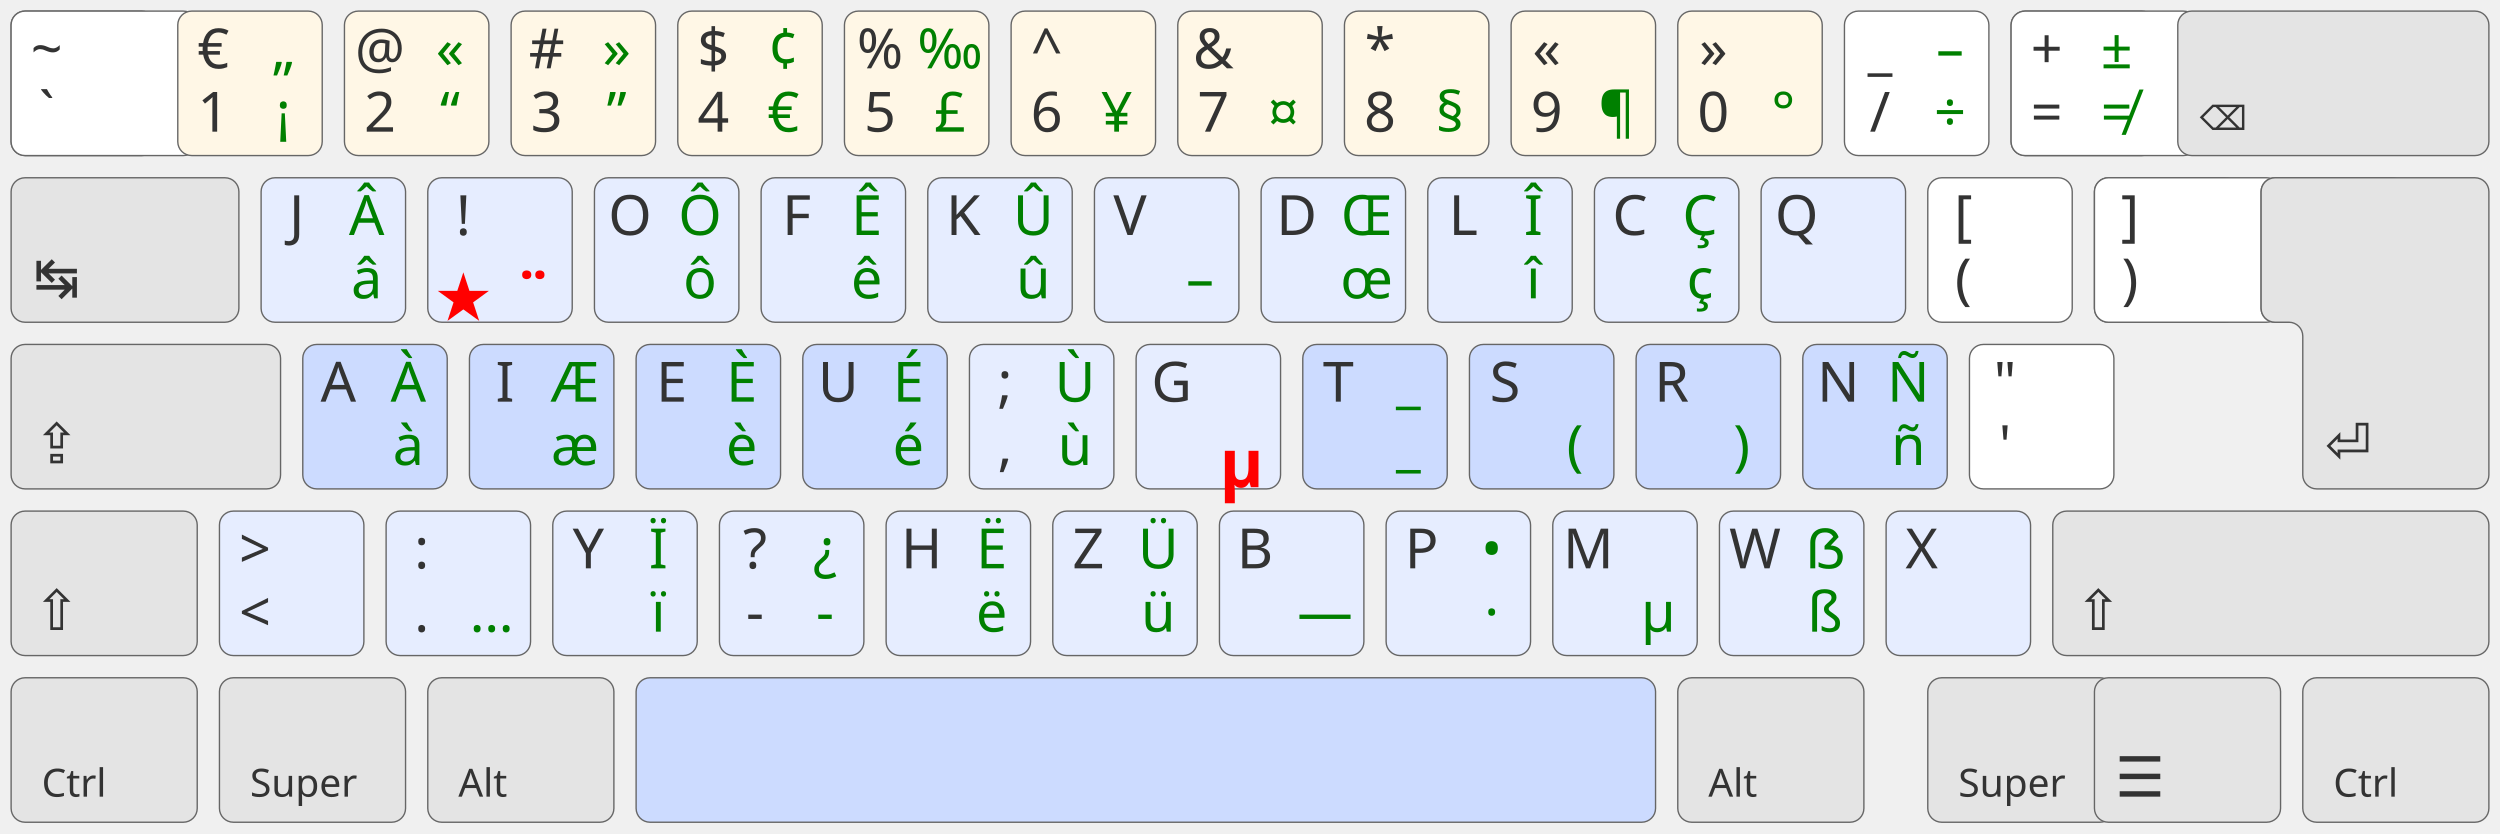
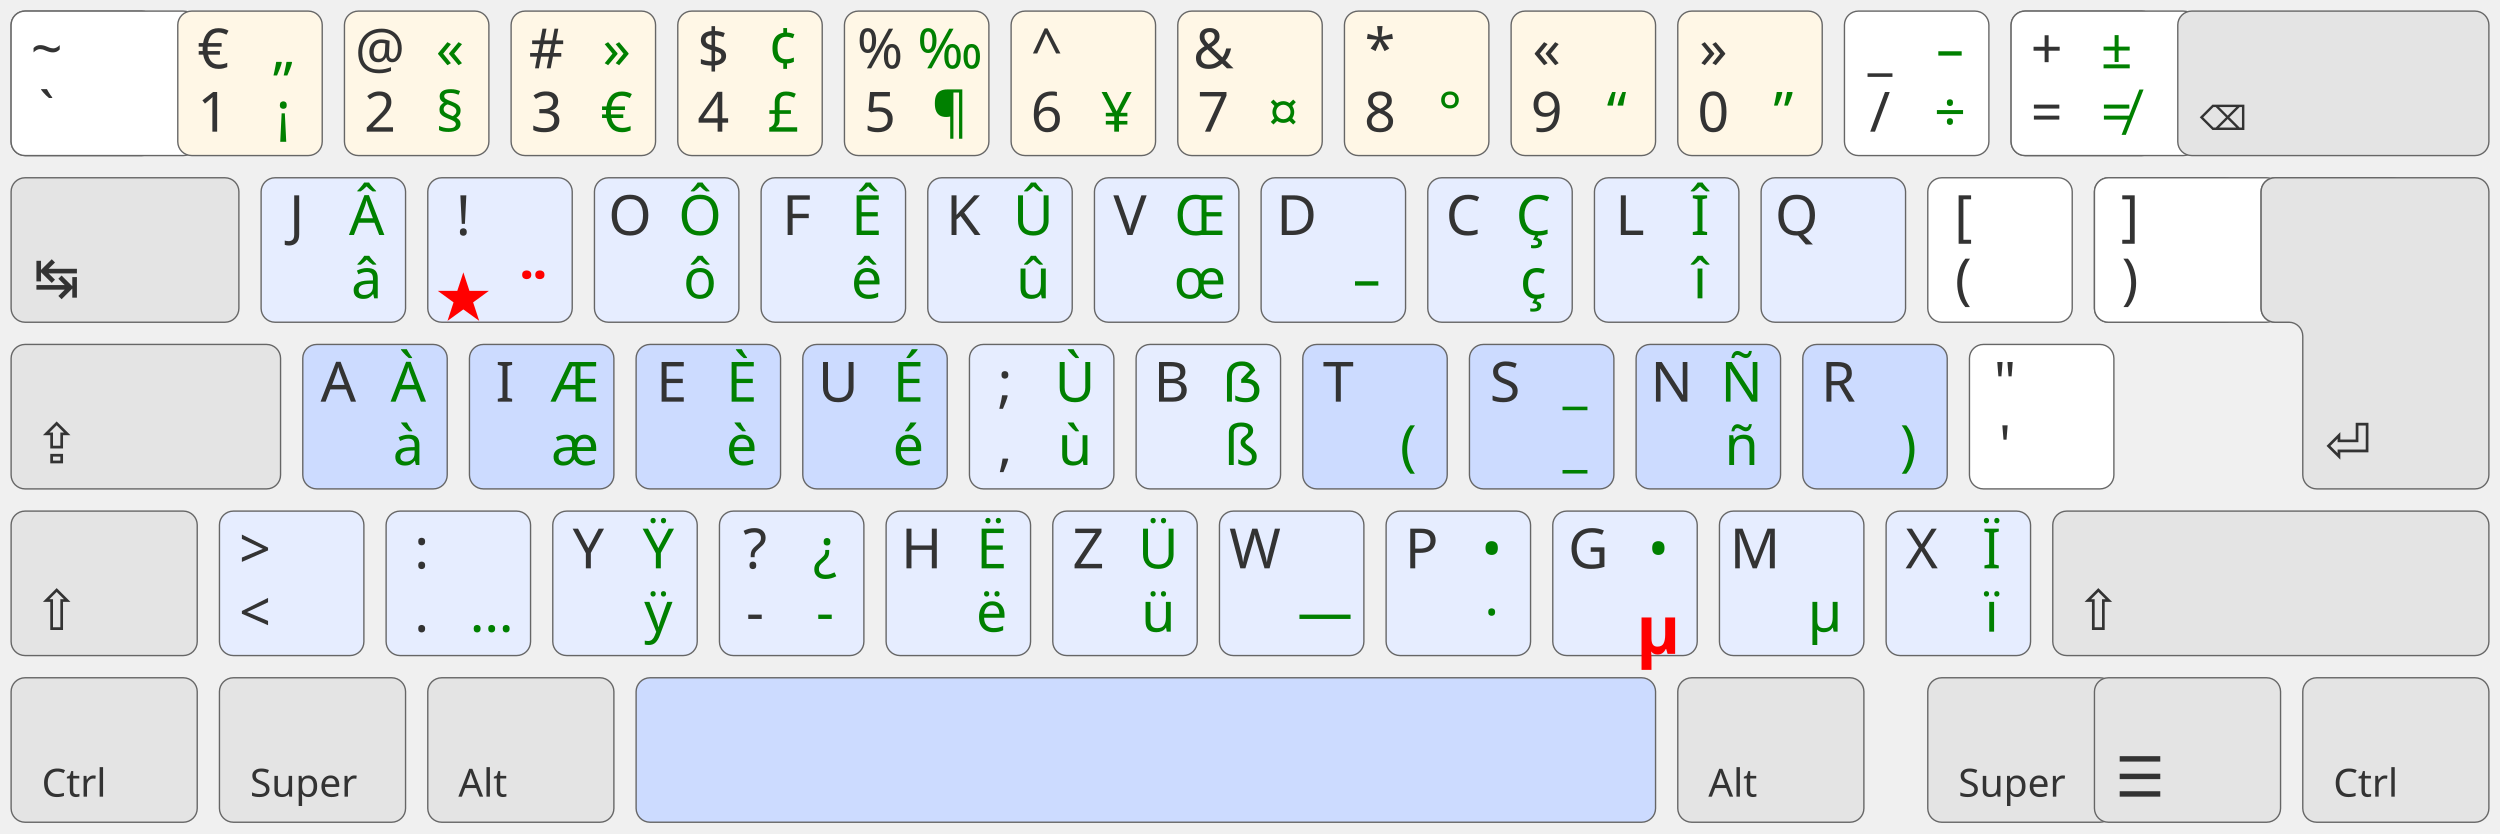
<svg xmlns="http://www.w3.org/2000/svg" class="iso intlBackslash dk" platform="gnu" theme="reach" viewBox="0 0 900 300">
  <style>
    rect, path {
      stroke: #666;
      stroke-width: .5px;
      fill: #fff;
    }
    .specialKey,
    .specialKey rect,
    .specialKey path {
      fill: #e4e4e4;
    }
    text {
      fill: #333;
      font: normal 20px sans-serif;
      text-align: center;
    }
    #Backspace text {
      font-size: 12px;
    }

    #Escape { display: none; }

    #row_AE { transform: translate(4px, 4px); }
    #row_AD { transform: translate(4px, 64px); }
    #row_AC { transform: translate(4px, 124px); }
    #row_AB { transform: translate(4px, 184px); }
    #row_AA { transform: translate(4px, 244px); }

    /* Backslash + Enter */
    #Enter path.alt,
    #Enter     .iso,
    #Backslash .iso,
    .alt #Enter rect.ansi,
    .iso #Enter rect.ansi,
    .iso #Enter text.ansi,
    .alt #Backslash .ansi,
    .iso #Backslash .ansi { display: none; }
    #Enter text.ansi,
    .alt #Enter     .alt,
    .iso #Enter     .iso,
    .iso #Backslash .iso { display: block; }
    .iso #Backslash,
    .alt #Backslash { transform: translate(765px, 60px); }

    /* Backspace + IntlYen */
    #IntlYen, #Backspace .alt,
    .intlYen  #Backspace .ansi { display: none; }
    .intlYen  #Backspace .alt,
    .intlYen  #IntlYen { display: block; }

    /* ShiftLeft + IntlBackslash */
    #IntlBackslash, #ShiftLeft .iso,
    .intlBackslash  #ShiftLeft .ansi { display: none; }
    .intlBackslash  #ShiftLeft .iso,
    .intlBackslash  #IntlBackslash { display: block; }

    /* ShiftRight + IntlRo */
    #IntlRo, #ShiftRight .abnt,
    .intlRo  #ShiftRight .ansi { display: none; }
    .intlRo  #ShiftRight .abnt,
    .intlRo  #IntlRo { display: block; }

    .specialKey .ergo,
    .specialKey .ol60,
    .specialKey .ol50,
    .specialKey .ol40,
    #Space      .ol60,
    #Space      .ol50,
    #Space      .ol40,
    .ergo #CapsLock,
    .ergo #Space      rect,
    .ergo #Backslash  rect,
    .ergo .specialKey rect,
    .ergo .specialKey text { display: none; }
    .ol50 #Escape,
    .ol40 #Escape,
    .ol60 #Space      .ol60,
    .ol50 #Space      .ol50,
    .ol40 #Space      .ol40,
    .ol60 #Backslash  .ol60,
    .ol60 .specialKey .ol60,
    .ol50 .specialKey .ol50,
    .ol40 .specialKey .ol40,
    .ergo .specialKey .ergo { display: block; }

    .ol50 .pinkyKey, .ol50 #ContextMenu,
    .ol40 .pinkyKey, .ol40 #ContextMenu,
    .ol40 #row_AE .numberKey { display: none; }

    .ergo #row_AE       { transform: translate(94px, 4px); }
    .ergo #row_AD       { transform: translate(64px, 64px); }
    .ergo #row_AC       { transform: translate(49px, 124px); }
    .ergo #row_AB       { transform: translate(19px, 184px); }

    .ergo #Tab          { transform: translate(30px, 0px); }
    .ergo #ShiftLeft    { transform: translate(75px, 0px); }
    .ergo #ControlLeft  { transform: translate(90px, 0px); }
    .ergo #MetaLeft     { transform: translate(150px, 0px); }
    .ergo #AltLeft      { transform: translate(240px, 0px); }
    .ergo #Space        { transform: translate(330px, 0px); }
    .ergo #AltRight     { transform: translate(540px, 0px); }
    .ergo #MetaRight    { transform: translate(630px, 0px); }
    .ergo #ControlRight { transform: translate(750px, 0px); }

    .ol60 .left         { transform: translate(-60px, 0px); }
    .ol60 #ControlRight { transform: translate(810px, 0px); }
    .ol60 #ShiftRight   { transform: translate(795px, 0px); }
    .ol60 #ContextMenu  { transform: translate(750px, 0px); }
    .ol60 #Backslash    { transform: translate(690px, 120px); }
    .ol60 #Backspace    { transform: translate(300px, 60px); }
    .ol60 #Enter        { transform: translate(345px, 60px); }

    .ol50 #Backspace    { transform: translate(660px, 0px); }
    .ol50 #Enter        { transform: translate(705px, -60px); }

    .ol40 #Escape       { transform: translate(0px, 120px); }
    .ol40 #Backspace    { transform: translate(660px, 60px); }
    .ol40 #Enter        { transform: translate(705px, 0px); }

    [platform="gnu"].ergo .specialKey .win,
    [platform="gnu"].ergo .specialKey .mac,
    [platform="win"].ergo .specialKey .gnu,
    [platform="win"].ergo .specialKey .mac { display: none; }
    .ergo .specialKey .mac,
    [platform="gnu"].ergo .specialKey .gnu,
    [platform="win"].ergo .specialKey .win { display: block; }

    /* swap Alt/Meta for MacOSX */
    [platform="gnu"].ergo #MetaLeft,
    [platform="win"].ergo #MetaLeft,
                    .ergo #AltLeft   { transform: translate(150px, 0px); }
    [platform="gnu"].ergo #AltLeft,
    [platform="win"].ergo #AltLeft,
                    .ergo #MetaLeft  { transform: translate(240px, 0px); }
    [platform="gnu"].ergo #AltRight,
    [platform="win"].ergo #AltRight,
                    .ergo #MetaRight { transform: translate(570px, 0px); }
    [platform="gnu"].ergo #MetaRight,
    [platform="win"].ergo #MetaRight,
                    .ergo #AltRight  { transform: translate(660px, 0px); }

    #NonConvert, #Convert, #KanaMode,
    #Lang1, #Lang2,
    #Space .jis,
    #Space .ks,
    .ks  #Space .ansi,
    .ks  #Space .jis,
    .jis #Space .ansi,
    .jis #Space .ks { display: none; }
    .ks  #Space .ks,
    .jis #NonConvert, .jis #Convert, .jis #KanaMode,
    .ks #Lang1, .ks #Lang2,
    .jis #Space .jis { display: block; }

    #Backquote .jis,
    #CapsLock  .jis,
    .jis #Backquote .ansi,
    .jis #CapsLock  .ansi { display: none; }
    .jis #Backquote .jis,
    .jis #CapsLock .jis { display: block; }

    #Lang1 text,
    #Lang2 text,
    #Convert text,
    #NonConvert text,
    .jis #CapsLock text { font-size: 14px; }
    #KanaMode text,
    .jis #Backquote text { font-size: 10px; }

    .specialKey .win,
    .specialKey .gnu {
      display: none;
      font-size: 14px;
    }

    /* display MacOSX by default */
    [platform="gnu"] .specialKey .win,
    [platform="gnu"] .specialKey .mac,
    [platform="win"] .specialKey .gnu,
    [platform="win"] .specialKey .mac { display: none; }
    [platform="mac"] .specialKey .mac,
    [platform="gnu"] .specialKey .gnu,
    [platform="win"] .specialKey .win { display: block; }

    /* swap Alt/Meta for MacOSX */
    [platform="gnu"] #MetaLeft,
    [platform="win"] #MetaLeft,  #AltLeft   { transform: translate(75px, 0px); }
    [platform="gnu"] #AltLeft,
    [platform="win"] #AltLeft,   #MetaLeft  { transform: translate(150px, 0px); }
    [platform="gnu"] #AltRight,
    [platform="win"] #AltRight,  #MetaRight { transform: translate(600px, 0px); }
    [platform="gnu"] #MetaRight,
    [platform="win"] #MetaRight, #AltRight  { transform: translate(675px, 0px); }

    g:target rect, .press rect,
    g:target path, .press path {
      fill: #aad;
    }

    /*
    [theme="reach"] .pinkyKey  rect { fill: hsl(  0, 100%, 90%); }
    [theme="reach"] .numberKey rect { fill: hsl( 42, 100%, 90%); }
    [theme="reach"] .letterKey rect { fill: hsl(122, 100%, 90%); }
    [theme="reach"] .homeKey   rect { fill: hsl(122, 100%, 75%); }
    [theme="reach"] .press     rect { fill: #aaf; }
    */
    [theme="reach"] .numberKey rect { fill: hsl( 42, 100%, 95%); }
    [theme="reach"] .letterKey rect { fill: hsl(222, 100%, 95%); }
    [theme="reach"] .homeKey   rect { fill: hsl(222, 100%, 90%); }

    [theme="hints"] [finger="m1"] rect { fill: hsl(  0, 100%, 95%); }
    [theme="hints"] [finger="l2"] rect { fill: hsl( 42, 100%, 85%); }
    [theme="hints"] [finger="r2"] rect { fill: hsl( 61, 100%, 85%); }
    [theme="hints"] [finger="l3"] rect,
    [theme="hints"] [finger="r3"] rect { fill: hsl(136, 100%, 85%); }
    [theme="hints"] [finger="l4"] rect,
    [theme="hints"] [finger="r4"] rect { fill: hsl(200, 100%, 85%); }
    [theme="hints"] [finger="l5"] rect,
    [theme="hints"] [finger="r5"] rect { fill: hsl(230, 100%, 85%); }
    [theme="hints"] .specialKey   rect,
    [theme="hints"] .specialKey   path { fill: #e4e4e4; }
    [theme="hints"] .hint         rect { fill: #a33; }
    [theme="hints"] .press        rect { fill: #335; }
    [theme="hints"] .press        text { fill: #fff; }
    [theme="hints"] .hint text {
      font-weight: bold;
      fill: white;
    }

    /* dimmed AltGr + bold dead keys */
    .level3, .level4 { fill: blue; opacity: .4; }
    .level5, .level6 { fill: green; }
    .deadKey {
      fill: red;
      font-size: 16px;
      transform: translateY(-3px);
    }
    .diacritic  {
      font-size: 24px;
      font-weight: bolder;
      transform: translateY(8px);
    }

    /* hide Level4 (Shift+AltGr) unless AltGr is pressed */
    .level4        { display: none; }
    .altgr .level4 { display: block; }

    /* highlight AltGr + Dead Keys
    .dk .level1, .altgr .level1,
    .dk .level2, .altgr .level2 { opacity: 0.25; }
    .dk .level5, .altgr .level3,
    .dk .level6, .altgr .level4 { opacity: 1; }
    */
    .dk .level3,
-     .dk .level4 { display: none; }
- </style>
+     .dk .level4 { display: none; }  </style>
  <g id="row_AE" text-anchor="middle">
    <g class="left">
      <g class="specialKey" finger="l5" id="Escape" transform="translate(0, 0)">
        <rect class="ergo" width="67" height="52" rx="5" ry="5" />
        <text class="ergo" width="22" height="22" x="16.4" y="42.8">⎋</text>
      </g>
      <g class="pinkyKey" finger="l5" id="Backquote" transform="translate(0, 0)">
        <rect class="specialKey jis" width="52" height="52" rx="5" ry="5" />
        <rect class="ansi alt iso" width="52" height="52" rx="5" ry="5" />
        <rect class="ol60" width="67" height="52" rx="5" ry="5" />
        <text class="jis" width="22" height="22" x="26" y="20">半角</text>
        <text class="jis" width="22" height="22" x="26" y="32">全角</text>
        <text class="jis" width="22" height="22" x="26" y="44">漢字</text>
        <g class="ansi key">
          <text class="level1" width="22" height="22" x="12.8" y="43.4">`</text>
          <text class="level2" width="22" height="22" x="12.8" y="20.6">~</text>
          <text class="level3" width="22" height="22" x="38" y="43.4" />
          <text class="level4" width="22" height="22" x="38" y="20.6" />
          <text class="level5 dk" width="22" height="22" x="38" y="43.4" />
          <text class="level6 dk" width="22" height="22" x="38" y="20.6" />
        </g>
      </g>
      <g class="numberKey" finger="l5" id="Digit1" transform="translate(60, 0)">
        <rect class="" width="52" height="52" rx="5" ry="5" />
        <g class="key">
          <text class="level1" width="22" height="22" x="12.8" y="43.4">1</text>
          <text class="level2" width="22" height="22" x="12.8" y="20.6">€</text>
          <text class="level3" width="22" height="22" x="38" y="43.4">₁</text>
          <text class="level4" width="22" height="22" x="38" y="20.6">¹</text>
          <text class="level5 dk" width="22" height="22" x="38" y="43.4">¡</text>
          <text class="level6 dk" width="22" height="22" x="38" y="20.6">„</text>
        </g>
      </g>
      <g class="numberKey" finger="l5" id="Digit2" transform="translate(120, 0)">
        <rect class="" width="52" height="52" rx="5" ry="5" />
        <g class="key">
          <text class="level1" width="22" height="22" x="12.8" y="43.4">2</text>
          <text class="level2" width="22" height="22" x="12.8" y="20.6">@</text>
          <text class="level3" width="22" height="22" x="38" y="43.4">₂</text>
          <text class="level4" width="22" height="22" x="38" y="20.6">²</text>
-           <text class="level5 dk" width="22" height="22" x="38" y="43.4">“</text>
+           <text class="level5 dk" width="22" height="22" x="38" y="43.4">§</text>
          <text class="level6 dk" width="22" height="22" x="38" y="20.6">«</text>
        </g>
      </g>
      <g class="numberKey" finger="l4" id="Digit3" transform="translate(180, 0)">
        <rect class="" width="52" height="52" rx="5" ry="5" />
        <g class="key">
          <text class="level1" width="22" height="22" x="12.8" y="43.4">3</text>
          <text class="level2" width="22" height="22" x="12.8" y="20.6">#</text>
          <text class="level3" width="22" height="22" x="38" y="43.4">₃</text>
          <text class="level4" width="22" height="22" x="38" y="20.6">³</text>
-           <text class="level5 dk" width="22" height="22" x="38" y="43.4">”</text>
+           <text class="level5 dk" width="22" height="22" x="38" y="43.4">€</text>
          <text class="level6 dk" width="22" height="22" x="38" y="20.6">»</text>
        </g>
      </g>
      <g class="numberKey" finger="l3" id="Digit4" transform="translate(240, 0)">
        <rect class="" width="52" height="52" rx="5" ry="5" />
        <g class="key">
          <text class="level1" width="22" height="22" x="12.8" y="43.4">4</text>
          <text class="level2" width="22" height="22" x="12.8" y="20.6">$</text>
          <text class="level3" width="22" height="22" x="38" y="43.4">₄</text>
          <text class="level4" width="22" height="22" x="38" y="20.6">⁴</text>
-           <text class="level5 dk" width="22" height="22" x="38" y="43.4">€</text>
+           <text class="level5 dk" width="22" height="22" x="38" y="43.4">£</text>
          <text class="level6 dk" width="22" height="22" x="38" y="20.6">¢</text>
        </g>
      </g>
      <g class="numberKey" finger="l2" id="Digit5" transform="translate(300, 0)">
        <rect class="" width="52" height="52" rx="5" ry="5" />
        <g class="key">
          <text class="level1" width="22" height="22" x="12.8" y="43.4">5</text>
          <text class="level2" width="22" height="22" x="12.8" y="20.6">%</text>
          <text class="level3" width="22" height="22" x="38" y="43.4">₅</text>
          <text class="level4" width="22" height="22" x="38" y="20.6">⁵</text>
-           <text class="level5 dk" width="22" height="22" x="38" y="43.4">£</text>
+           <text class="level5 dk" width="22" height="22" x="38" y="43.4">¶</text>
          <text class="level6 dk" width="22" height="22" x="38" y="20.6">‰</text>
        </g>
      </g>
    </g>
    <g class="right">
      <g class="numberKey" finger="l2" id="Digit6" transform="translate(360, 0)">
        <rect class="" width="52" height="52" rx="5" ry="5" />
        <g class="key">
          <text class="level1" width="22" height="22" x="12.8" y="43.4">6</text>
          <text class="level2" width="22" height="22" x="12.8" y="20.6">^</text>
          <text class="level3" width="22" height="22" x="38" y="43.4">₆</text>
          <text class="level4" width="22" height="22" x="38" y="20.6">⁶</text>
          <text class="level5 dk" width="22" height="22" x="38" y="43.4">¥</text>
          <text class="level6 dk" width="22" height="22" x="38" y="20.6" />
        </g>
      </g>
      <g class="numberKey" finger="r2" id="Digit7" transform="translate(420, 0)">
        <rect class="" width="52" height="52" rx="5" ry="5" />
        <g class="key">
          <text class="level1" width="22" height="22" x="12.8" y="43.4">7</text>
          <text class="level2" width="22" height="22" x="12.8" y="20.6">&amp;</text>
          <text class="level3" width="22" height="22" x="38" y="43.4">₇</text>
          <text class="level4" width="22" height="22" x="38" y="20.6">⁷</text>
          <text class="level5 dk" width="22" height="22" x="38" y="43.4">¤</text>
          <text class="level6 dk" width="22" height="22" x="38" y="20.6" />
        </g>
      </g>
      <g class="numberKey" finger="r2" id="Digit8" transform="translate(480, 0)">
        <rect class="" width="52" height="52" rx="5" ry="5" />
        <g class="key">
          <text class="level1" width="22" height="22" x="12.8" y="43.4">8</text>
          <text class="level2" width="22" height="22" x="12.8" y="20.6">*</text>
          <text class="level3" width="22" height="22" x="38" y="43.4">₈</text>
          <text class="level4" width="22" height="22" x="38" y="20.6">⁸</text>
-           <text class="level5 dk" width="22" height="22" x="38" y="43.4">§</text>
+           <text class="level5 dk" width="22" height="22" x="38" y="43.4">°</text>
          <text class="level6 dk" width="22" height="22" x="38" y="20.6" />
        </g>
      </g>
      <g class="numberKey" finger="r3" id="Digit9" transform="translate(540, 0)">
        <rect class="" width="52" height="52" rx="5" ry="5" />
        <g class="key">
          <text class="level1" width="22" height="22" x="12.8" y="43.4">9</text>
          <text class="level2" width="22" height="22" x="12.8" y="20.6">«</text>
          <text class="level3" width="22" height="22" x="38" y="43.4">₉</text>
          <text class="level4" width="22" height="22" x="38" y="20.6">⁹</text>
-           <text class="level5 dk" width="22" height="22" x="38" y="43.4">¶</text>
+           <text class="level5 dk" width="22" height="22" x="38" y="43.4">“</text>
          <text class="level6 dk" width="22" height="22" x="38" y="20.6" />
        </g>
      </g>
      <g class="numberKey" finger="r4" id="Digit0" transform="translate(600, 0)">
        <rect class="" width="52" height="52" rx="5" ry="5" />
        <g class="key">
          <text class="level1" width="22" height="22" x="12.8" y="43.4">0</text>
          <text class="level2" width="22" height="22" x="12.8" y="20.6">»</text>
          <text class="level3" width="22" height="22" x="38" y="43.4">₀</text>
          <text class="level4" width="22" height="22" x="38" y="20.6">⁰</text>
-           <text class="level5 dk" width="22" height="22" x="38" y="43.4">°</text>
+           <text class="level5 dk" width="22" height="22" x="38" y="43.4">”</text>
          <text class="level6 dk" width="22" height="22" x="38" y="20.6" />
        </g>
      </g>
      <g class="pinkyKey" finger="r5" id="Minus" transform="translate(660, 0)">
        <rect class="" width="52" height="52" rx="5" ry="5" />
        <g class="key">
          <text class="level1" width="22" height="22" x="12.8" y="43.4">/</text>
          <text class="level2" width="22" height="22" x="12.8" y="20.6">_</text>
          <text class="level3" width="22" height="22" x="38" y="43.4" />
          <text class="level4" width="22" height="22" x="38" y="20.6" />
          <text class="level5 dk" width="22" height="22" x="38" y="43.4">÷</text>
          <text class="level6 dk" width="22" height="22" x="38" y="20.6">–</text>
        </g>
      </g>
      <g class="pinkyKey" finger="r5" id="Equal" transform="translate(720, 0)">
        <rect class="ansi" width="52" height="52" rx="5" ry="5" />
        <rect class="ol60" width="67" height="52" rx="5" ry="5" />
        <g class="key">
          <text class="level1" width="22" height="22" x="12.8" y="43.4">=</text>
          <text class="level2" width="22" height="22" x="12.8" y="20.6">+</text>
          <text class="level3" width="22" height="22" x="38" y="43.4" />
          <text class="level4" width="22" height="22" x="38" y="20.6" />
          <text class="level5 dk" width="22" height="22" x="38" y="43.4">≠</text>
          <text class="level6 dk" width="22" height="22" x="38" y="20.6">±</text>
        </g>
      </g>
      <g class="pinkyKey" finger="r5" id="IntlYen" transform="translate(780, 0)">
        <rect class="" width="52" height="52" rx="5" ry="5" />
        <g class="key" />
      </g>
      <g class="specialKey" finger="r5" id="Backspace" transform="translate(780, 0)">
        <rect class="ansi" width="112" height="52" rx="5" ry="5" />
        <rect class="ol60" width="67" height="112" rx="5" ry="5" y="-60" />
        <rect class="ol40 ol50" width="67" height="52" rx="5" ry="5" />
        <rect class="alt" width="52" height="52" rx="5" ry="5" x="60" />
        <text class="ansi" width="22" height="22" x="16.4" y="42.8">⌫</text>
        <text class="ergo" width="22" height="22" x="16.4" y="42.8">⌫</text>
        <text class="alt" width="22" height="22" x="16.4" y="42.8" transform="translate(60, 0)">⌫</text>
      </g>
    </g>
  </g>
  <g id="row_AD" text-anchor="middle">
    <g class="left">
      <g class="specialKey" finger="l5" id="Tab" transform="translate(0, 0)">
        <rect class="" width="82" height="52" rx="5" ry="5" />
        <rect class="ergo" width="67" height="52" rx="5" ry="5" />
        <text class="" width="22" height="22" x="16.4" y="42.8">↹</text>
        <text class="ergo" width="22" height="22" x="16.4" y="42.8">↹</text>
      </g>
      <g class="letterKey" finger="l5" id="KeyQ" transform="translate(90, 0)">
        <rect class="" width="52" height="52" rx="5" ry="5" />
        <g class="key">
          <text class="level1" width="22" height="22" x="12.8" y="43.4" />
          <text class="level2" width="22" height="22" x="12.8" y="20.6">J</text>
          <text class="level3" width="22" height="22" x="38" y="43.4">@</text>
          <text class="level4" width="22" height="22" x="38" y="20.6" />
          <text class="level5 dk" width="22" height="22" x="38" y="43.4">â</text>
          <text class="level6 dk" width="22" height="22" x="38" y="20.6">Â</text>
        </g>
      </g>
      <g class="letterKey" finger="l4" id="KeyW" transform="translate(150, 0)">
        <rect class="" width="52" height="52" rx="5" ry="5" />
        <g class="key">
          <text class="level1 deadKey diacritic" width="22" height="22" x="12.8" y="43.4">★</text>
          <text class="level2" width="22" height="22" x="12.8" y="20.6">!</text>
          <text class="level3" width="22" height="22" x="38" y="43.4">&lt;</text>
          <text class="level4" width="22" height="22" x="38" y="20.6">≤</text>
          <text class="level5 dk deadKey diacritic" width="22" height="22" x="38" y="43.4">¨</text>
          <text class="level6 dk" width="22" height="22" x="38" y="20.6" />
        </g>
      </g>
      <g class="letterKey" finger="l3" id="KeyE" transform="translate(210, 0)">
        <rect class="" width="52" height="52" rx="5" ry="5" />
        <g class="key">
          <text class="level1" width="22" height="22" x="12.8" y="43.4" />
          <text class="level2" width="22" height="22" x="12.8" y="20.6">O</text>
          <text class="level3" width="22" height="22" x="38" y="43.4">&gt;</text>
          <text class="level4" width="22" height="22" x="38" y="20.6">≥</text>
          <text class="level5 dk" width="22" height="22" x="38" y="43.4">ô</text>
          <text class="level6 dk" width="22" height="22" x="38" y="20.6">Ô</text>
        </g>
      </g>
      <g class="letterKey" finger="l2" id="KeyR" transform="translate(270, 0)">
        <rect class="" width="52" height="52" rx="5" ry="5" />
        <g class="key">
          <text class="level1" width="22" height="22" x="12.8" y="43.4" />
          <text class="level2" width="22" height="22" x="12.8" y="20.6">F</text>
          <text class="level3" width="22" height="22" x="38" y="43.4">$</text>
          <text class="level4 deadKey diacritic" width="22" height="22" x="38" y="20.6">¤</text>
          <text class="level5 dk" width="22" height="22" x="38" y="43.4">ê</text>
          <text class="level6 dk" width="22" height="22" x="38" y="20.6">Ê</text>
        </g>
      </g>
      <g class="letterKey" finger="l2" id="KeyT" transform="translate(330, 0)">
        <rect class="" width="52" height="52" rx="5" ry="5" />
        <g class="key">
          <text class="level1" width="22" height="22" x="12.8" y="43.4" />
          <text class="level2" width="22" height="22" x="12.8" y="20.6">K</text>
          <text class="level3" width="22" height="22" x="38" y="43.4">%</text>
          <text class="level4" width="22" height="22" x="38" y="20.6">‰</text>
          <text class="level5 dk" width="22" height="22" x="38" y="43.4">û</text>
          <text class="level6 dk" width="22" height="22" x="38" y="20.6">Û</text>
        </g>
      </g>
    </g>
    <g class="right">
      <g class="letterKey" finger="r2" id="KeyY" transform="translate(390, 0)">
        <rect class="" width="52" height="52" rx="5" ry="5" />
        <g class="key">
          <text class="level1" width="22" height="22" x="12.8" y="43.4" />
          <text class="level2" width="22" height="22" x="12.8" y="20.6">V</text>
          <text class="level3" width="22" height="22" x="38" y="43.4">^</text>
          <text class="level4 deadKey diacritic" width="22" height="22" x="38" y="20.6">^</text>
-           <text class="level5 dk" width="22" height="22" x="38" y="43.4">–</text>
-           <text class="level6 dk" width="22" height="22" x="38" y="20.6" />
+           <text class="level5 dk" width="22" height="22" x="38" y="43.4">œ</text>
+           <text class="level6 dk" width="22" height="22" x="38" y="20.6">Œ</text>
        </g>
      </g>
      <g class="letterKey" finger="r2" id="KeyU" transform="translate(450, 0)">
        <rect class="" width="52" height="52" rx="5" ry="5" />
        <g class="key">
          <text class="level1" width="22" height="22" x="12.8" y="43.4" />
          <text class="level2" width="22" height="22" x="12.8" y="20.6">D</text>
          <text class="level3" width="22" height="22" x="38" y="43.4">&amp;</text>
          <text class="level4 deadKey" width="22" height="22" x="38" y="20.6" />
-           <text class="level5 dk" width="22" height="22" x="38" y="43.4">œ</text>
-           <text class="level6 dk" width="22" height="22" x="38" y="20.6">Œ</text>
+           <text class="level5 dk" width="22" height="22" x="38" y="43.4">–</text>
+           <text class="level6 dk" width="22" height="22" x="38" y="20.6" />
        </g>
      </g>
      <g class="letterKey" finger="r3" id="KeyI" transform="translate(510, 0)">
        <rect class="" width="52" height="52" rx="5" ry="5" />
        <g class="key">
          <text class="level1" width="22" height="22" x="12.8" y="43.4" />
-           <text class="level2" width="22" height="22" x="12.8" y="20.6">L</text>
+           <text class="level2" width="22" height="22" x="12.8" y="20.6">C</text>
          <text class="level3" width="22" height="22" x="38" y="43.4">*</text>
          <text class="level4" width="22" height="22" x="38" y="20.6">×</text>
+           <text class="level5 dk" width="22" height="22" x="38" y="43.4">ç</text>
+           <text class="level6 dk" width="22" height="22" x="38" y="20.6">Ç</text>
+         </g>
+       </g>
+       <g class="letterKey" finger="r4" id="KeyO" transform="translate(570, 0)">
+         <rect class="" width="52" height="52" rx="5" ry="5" />
+         <g class="key">
+           <text class="level1" width="22" height="22" x="12.8" y="43.4" />
+           <text class="level2" width="22" height="22" x="12.8" y="20.6">L</text>
+           <text class="level3" width="22" height="22" x="38" y="43.4">'</text>
+           <text class="level4 deadKey diacritic" width="22" height="22" x="38" y="20.6">´</text>
          <text class="level5 dk" width="22" height="22" x="38" y="43.4">î</text>
          <text class="level6 dk" width="22" height="22" x="38" y="20.6">Î</text>
-         </g>
-       </g>
-       <g class="letterKey" finger="r4" id="KeyO" transform="translate(570, 0)">
-         <rect class="" width="52" height="52" rx="5" ry="5" />
-         <g class="key">
-           <text class="level1" width="22" height="22" x="12.8" y="43.4" />
-           <text class="level2" width="22" height="22" x="12.8" y="20.6">C</text>
-           <text class="level3" width="22" height="22" x="38" y="43.4">'</text>
-           <text class="level4 deadKey diacritic" width="22" height="22" x="38" y="20.6">´</text>
-           <text class="level5 dk" width="22" height="22" x="38" y="43.4">ç</text>
-           <text class="level6 dk" width="22" height="22" x="38" y="20.6">Ç</text>
        </g>
      </g>
      <g class="letterKey" finger="r5" id="KeyP" transform="translate(630, 0)">
        <rect class="" width="52" height="52" rx="5" ry="5" />
        <g class="key">
          <text class="level1" width="22" height="22" x="12.8" y="43.4" />
          <text class="level2" width="22" height="22" x="12.8" y="20.6">Q</text>
          <text class="level3" width="22" height="22" x="38" y="43.4">`</text>
          <text class="level4 deadKey diacritic" width="22" height="22" x="38" y="20.6">`</text>
          <text class="level5 dk" width="22" height="22" x="38" y="43.4" />
          <text class="level6 dk" width="22" height="22" x="38" y="20.6" />
        </g>
      </g>
      <g class="pinkyKey" finger="r5" id="BracketLeft" transform="translate(690, 0)">
        <rect class="" width="52" height="52" rx="5" ry="5" />
        <g class="key">
          <text class="level1" width="22" height="22" x="12.8" y="43.4">(</text>
          <text class="level2" width="22" height="22" x="12.8" y="20.6">[</text>
          <text class="level3" width="22" height="22" x="38" y="43.4" />
          <text class="level4" width="22" height="22" x="38" y="20.6" />
          <text class="level5 dk" width="22" height="22" x="38" y="43.4" />
          <text class="level6 dk" width="22" height="22" x="38" y="20.6" />
        </g>
      </g>
      <g class="pinkyKey" finger="r5" id="BracketRight" transform="translate(750, 0)">
        <rect class="ansi" width="52" height="52" rx="5" ry="5" />
        <rect class="ol60" width="67" height="52" rx="5" ry="5" />
        <g class="key">
          <text class="level1" width="22" height="22" x="12.8" y="43.4">)</text>
          <text class="level2" width="22" height="22" x="12.8" y="20.6">]</text>
          <text class="level3" width="22" height="22" x="38" y="43.4" />
          <text class="level4" width="22" height="22" x="38" y="20.6" />
          <text class="level5 dk" width="22" height="22" x="38" y="43.4" />
          <text class="level6 dk" width="22" height="22" x="38" y="20.6" />
        </g>
      </g>
      <g class="pinkyKey" finger="r5" id="Backslash" transform="translate(810, 0)">
        <rect class="ansi" width="82" height="52" rx="5" ry="5" />
        <rect class="iso ol60" width="52" height="52" rx="5" ry="5" />
        <g class="key">
          <text class="level1" width="22" height="22" x="12.8" y="43.4">\</text>
          <text class="level2" width="22" height="22" x="12.8" y="20.6">|</text>
          <text class="level3" width="22" height="22" x="38" y="43.4" />
          <text class="level4" width="22" height="22" x="38" y="20.6" />
          <text class="level5 dk" width="22" height="22" x="38" y="43.4" />
          <text class="level6 dk" width="22" height="22" x="38" y="20.6" />
        </g>
      </g>
    </g>
  </g>
  <g id="row_AC" text-anchor="middle">
    <g class="left">
      <g class="specialKey" finger="l5" id="CapsLock" transform="translate(0, 0)">
        <rect class="" width="97" height="52" rx="5" ry="5" />
        <text class="ansi" width="22" height="22" x="16.4" y="42.8">⇪</text>
        <text class="jis" width="22" height="22" x="23" y="42.8">英数</text>
      </g>
      <g class="letterKey homeKey" finger="l5" id="KeyA" transform="translate(105, 0)">
        <rect class="" width="52" height="52" rx="5" ry="5" />
        <g class="key">
          <text class="level1" width="22" height="22" x="12.8" y="43.4" />
          <text class="level2" width="22" height="22" x="12.8" y="20.6">A</text>
          <text class="level3" width="22" height="22" x="38" y="43.4">{</text>
          <text class="level4" width="22" height="22" x="38" y="20.6" />
          <text class="level5 dk" width="22" height="22" x="38" y="43.4">à</text>
          <text class="level6 dk" width="22" height="22" x="38" y="20.6">À</text>
        </g>
      </g>
      <g class="letterKey homeKey" finger="l4" id="KeyS" transform="translate(165, 0)">
        <rect class="" width="52" height="52" rx="5" ry="5" />
        <g class="key">
          <text class="level1" width="22" height="22" x="12.8" y="43.4" />
          <text class="level2" width="22" height="22" x="12.8" y="20.6">I</text>
          <text class="level3" width="22" height="22" x="38" y="43.4">(</text>
          <text class="level4" width="22" height="22" x="38" y="20.6">⁽</text>
          <text class="level5 dk" width="22" height="22" x="38" y="43.4">æ</text>
          <text class="level6 dk" width="22" height="22" x="38" y="20.6">Æ</text>
        </g>
      </g>
      <g class="letterKey homeKey" finger="l3" id="KeyD" transform="translate(225, 0)">
        <rect class="" width="52" height="52" rx="5" ry="5" />
        <g class="key">
          <text class="level1" width="22" height="22" x="12.8" y="43.4" />
          <text class="level2" width="22" height="22" x="12.8" y="20.6">E</text>
          <text class="level3" width="22" height="22" x="38" y="43.4">)</text>
          <text class="level4" width="22" height="22" x="38" y="20.6">⁾</text>
          <text class="level5 dk" width="22" height="22" x="38" y="43.4">è</text>
          <text class="level6 dk" width="22" height="22" x="38" y="20.6">È</text>
        </g>
      </g>
      <g class="letterKey homeKey" finger="l2" id="KeyF" transform="translate(285, 0)">
        <rect class="" width="52" height="52" rx="5" ry="5" />
        <g class="key">
          <text class="level1" width="22" height="22" x="12.8" y="43.4" />
          <text class="level2" width="22" height="22" x="12.8" y="20.6">U</text>
          <text class="level3" width="22" height="22" x="38" y="43.4">}</text>
          <text class="level4" width="22" height="22" x="38" y="20.6" />
          <text class="level5 dk" width="22" height="22" x="38" y="43.4">é</text>
          <text class="level6 dk" width="22" height="22" x="38" y="20.6">É</text>
        </g>
      </g>
      <g class="letterKey" finger="l2" id="KeyG" transform="translate(345, 0)">
        <rect class="" width="52" height="52" rx="5" ry="5" />
        <g class="key">
          <text class="level1" width="22" height="22" x="12.8" y="43.4">,</text>
          <text class="level2" width="22" height="22" x="12.8" y="20.6">;</text>
          <text class="level3" width="22" height="22" x="38" y="43.4">=</text>
          <text class="level4" width="22" height="22" x="38" y="20.6">≠</text>
          <text class="level5 dk" width="22" height="22" x="38" y="43.4">ù</text>
          <text class="level6 dk" width="22" height="22" x="38" y="20.6">Ù</text>
        </g>
      </g>
    </g>
    <g class="right">
      <g class="letterKey" finger="r2" id="KeyH" transform="translate(405, 0)">
        <rect class="" width="52" height="52" rx="5" ry="5" />
        <g class="key">
          <text class="level1" width="22" height="22" x="12.8" y="43.4" />
-           <text class="level2" width="22" height="22" x="12.8" y="20.6">G</text>
+           <text class="level2" width="22" height="22" x="12.8" y="20.6">B</text>
          <text class="level3" width="22" height="22" x="38" y="43.4">\</text>
          <text class="level4 deadKey diacritic" width="22" height="22" x="38" y="20.6">/</text>
-           <text class="level5 dk deadKey diacritic" width="22" height="22" x="38" y="43.4">µ</text>
-           <text class="level6 dk" width="22" height="22" x="38" y="20.6" />
+           <text class="level5 dk" width="22" height="22" x="38" y="43.4">ß</text>
+           <text class="level6 dk" width="22" height="22" x="38" y="20.6">ẞ</text>
        </g>
      </g>
      <g class="letterKey homeKey" finger="r2" id="KeyJ" transform="translate(465, 0)">
        <rect class="" width="52" height="52" rx="5" ry="5" />
        <g class="key">
          <text class="level1" width="22" height="22" x="12.8" y="43.4" />
          <text class="level2" width="22" height="22" x="12.8" y="20.6">T</text>
          <text class="level3" width="22" height="22" x="38" y="43.4">+</text>
          <text class="level4" width="22" height="22" x="38" y="20.6">±</text>
-           <text class="level5 dk" width="22" height="22" x="38" y="43.4">_</text>
-           <text class="level6 dk" width="22" height="22" x="38" y="20.6">_</text>
+           <text class="level5 dk" width="22" height="22" x="38" y="43.4">(</text>
+           <text class="level6 dk" width="22" height="22" x="38" y="20.6" />
        </g>
      </g>
      <g class="letterKey homeKey" finger="r3" id="KeyK" transform="translate(525, 0)">
        <rect class="" width="52" height="52" rx="5" ry="5" />
        <g class="key">
          <text class="level1" width="22" height="22" x="12.8" y="43.4" />
          <text class="level2" width="22" height="22" x="12.8" y="20.6">S</text>
          <text class="level3" width="22" height="22" x="38" y="43.4">-</text>
          <text class="level4" width="22" height="22" x="38" y="20.6">—</text>
-           <text class="level5 dk" width="22" height="22" x="38" y="43.4">(</text>
-           <text class="level6 dk" width="22" height="22" x="38" y="20.6" />
+           <text class="level5 dk" width="22" height="22" x="38" y="43.4">_</text>
+           <text class="level6 dk" width="22" height="22" x="38" y="20.6">_</text>
        </g>
      </g>
      <g class="letterKey homeKey" finger="r4" id="KeyL" transform="translate(585, 0)">
        <rect class="" width="52" height="52" rx="5" ry="5" />
        <g class="key">
          <text class="level1" width="22" height="22" x="12.8" y="43.4" />
-           <text class="level2" width="22" height="22" x="12.8" y="20.6">R</text>
+           <text class="level2" width="22" height="22" x="12.8" y="20.6">N</text>
          <text class="level3" width="22" height="22" x="38" y="43.4">/</text>
          <text class="level4" width="22" height="22" x="38" y="20.6">÷</text>
-           <text class="level5 dk" width="22" height="22" x="38" y="43.4">)</text>
-           <text class="level6 dk" width="22" height="22" x="38" y="20.6" />
+           <text class="level5 dk" width="22" height="22" x="38" y="43.4">ñ</text>
+           <text class="level6 dk" width="22" height="22" x="38" y="20.6">Ñ</text>
        </g>
      </g>
      <g class="letterKey homeKey" finger="r5" id="Semicolon" transform="translate(645, 0)">
        <rect class="" width="52" height="52" rx="5" ry="5" />
        <g class="key">
          <text class="level1" width="22" height="22" x="12.8" y="43.4" />
-           <text class="level2" width="22" height="22" x="12.8" y="20.6">N</text>
+           <text class="level2" width="22" height="22" x="12.8" y="20.6">R</text>
          <text class="level3" width="22" height="22" x="38" y="43.4">"</text>
          <text class="level4 deadKey diacritic" width="22" height="22" x="38" y="20.6">¨</text>
-           <text class="level5 dk" width="22" height="22" x="38" y="43.4">ñ</text>
-           <text class="level6 dk" width="22" height="22" x="38" y="20.6">Ñ</text>
+           <text class="level5 dk" width="22" height="22" x="38" y="43.4">)</text>
+           <text class="level6 dk" width="22" height="22" x="38" y="20.6" />
        </g>
      </g>
      <g class="pinkyKey" finger="r5" id="Quote" transform="translate(705, 0)">
        <rect class="" width="52" height="52" rx="5" ry="5" />
        <g class="key">
          <text class="level1" width="22" height="22" x="12.8" y="43.4">'</text>
          <text class="level2" width="22" height="22" x="12.8" y="20.6">"</text>
          <text class="level3" width="22" height="22" x="38" y="43.4" />
          <text class="level4" width="22" height="22" x="38" y="20.6" />
          <text class="level5 dk" width="22" height="22" x="38" y="43.4" />
          <text class="level6 dk" width="22" height="22" x="38" y="20.6" />
        </g>
      </g>
      <g class="specialKey" finger="r5" id="Enter" transform="translate(765, 0)">
        <path class="alt" d="M50,-60 h72 a5,5 0 0 1 5,5 v102 a5,5 0 0 1 -5,5 h-117 a5,5 0 0 1 -5,-5 v-42 a5,5 0 0 1 5,-5 h35 a5,5 1 0 0 5,-5 v-50 a5,5 0 0 1 5,-5 z" />
        <path class="iso" d="M50,-60 h72 a5,5 0 0 1 5,5 v102 a5,5 0 0 1 -5,5 h-57 a5,5 0 0 1 -5,-5 v-50 a5,5 1 0 0 -5,-5 h-5 a5,5 0 0 1 -5,-5 v-42 a5,5 0 0 1 5,-5 z" />
        <rect class="ansi" width="127" height="52" rx="5" ry="5" />
        <rect class="ol60" width="67" height="112" rx="5" ry="5" y="-60" />
        <rect class="ol40 ol50" width="67" height="52" rx="5" ry="5" />
        <text class="ansi alt ergo" width="22" height="22" x="16.4" y="42.8">⏎</text>
        <text class="iso" width="22" height="22" x="16.4" y="42.8" transform="translate(60, 0)">⏎</text>
      </g>
    </g>
  </g>
  <g id="row_AB" text-anchor="middle">
    <g class="left">
      <g class="specialKey" finger="l5" id="ShiftLeft" transform="translate(0, 0)">
        <rect class="ansi alt" width="127" height="52" rx="5" ry="5" />
        <rect class="iso" width="67" height="52" rx="5" ry="5" />
        <rect class="ol50 ol60" width="67" height="112" rx="5" ry="5" y="-60" />
        <rect class="ol40" width="67" height="52" rx="5" ry="5" />
        <text class="" width="22" height="22" x="16.4" y="42.8">⇧</text>
        <text class="ergo" width="22" height="22" x="16.4" y="42.8">⇧</text>
      </g>
      <g class="letterKey" finger="l5" id="IntlBackslash" transform="translate(75, 0)">
        <rect class="" width="52" height="52" rx="5" ry="5" />
        <g class="key">
          <text class="level1" width="22" height="22" x="12.8" y="43.4">&lt;</text>
          <text class="level2" width="22" height="22" x="12.8" y="20.6">&gt;</text>
          <text class="level3" width="22" height="22" x="38" y="43.4" />
          <text class="level4" width="22" height="22" x="38" y="20.6" />
          <text class="level5 dk" width="22" height="22" x="38" y="43.4" />
          <text class="level6 dk" width="22" height="22" x="38" y="20.6" />
        </g>
      </g>
      <g class="letterKey" finger="l5" id="KeyZ" transform="translate(135, 0)">
        <rect class="" width="52" height="52" rx="5" ry="5" />
        <g class="key">
          <text class="level1" width="22" height="22" x="12.8" y="43.4">.</text>
          <text class="level2" width="22" height="22" x="12.8" y="20.6">:</text>
          <text class="level3" width="22" height="22" x="38" y="43.4">~</text>
          <text class="level4 deadKey diacritic" width="22" height="22" x="38" y="20.6">~</text>
          <text class="level5 dk" width="22" height="22" x="38" y="43.4">…</text>
          <text class="level6 dk" width="22" height="22" x="38" y="20.6" />
        </g>
      </g>
      <g class="letterKey" finger="l4" id="KeyX" transform="translate(195, 0)">
        <rect class="" width="52" height="52" rx="5" ry="5" />
        <g class="key">
          <text class="level1" width="22" height="22" x="12.8" y="43.4" />
          <text class="level2" width="22" height="22" x="12.8" y="20.6">Y</text>
          <text class="level3" width="22" height="22" x="38" y="43.4">[</text>
          <text class="level4" width="22" height="22" x="38" y="20.6" />
-           <text class="level5 dk" width="22" height="22" x="38" y="43.4">ï</text>
-           <text class="level6 dk" width="22" height="22" x="38" y="20.6">Ï</text>
+           <text class="level5 dk" width="22" height="22" x="38" y="43.4">ÿ</text>
+           <text class="level6 dk" width="22" height="22" x="38" y="20.6">Ÿ</text>
        </g>
      </g>
      <g class="letterKey" finger="l3" id="KeyC" transform="translate(255, 0)">
        <rect class="" width="52" height="52" rx="5" ry="5" />
        <g class="key">
          <text class="level1" width="22" height="22" x="12.8" y="43.4">-</text>
          <text class="level2" width="22" height="22" x="12.8" y="20.6">?</text>
          <text class="level3" width="22" height="22" x="38" y="43.4">]</text>
          <text class="level4" width="22" height="22" x="38" y="20.6" />
          <text class="level5 dk" width="22" height="22" x="38" y="43.4">‑</text>
          <text class="level6 dk" width="22" height="22" x="38" y="20.6">¿</text>
        </g>
      </g>
      <g class="letterKey" finger="l2" id="KeyV" transform="translate(315, 0)">
        <rect class="" width="52" height="52" rx="5" ry="5" />
        <g class="key">
          <text class="level1" width="22" height="22" x="12.8" y="43.4" />
          <text class="level2" width="22" height="22" x="12.8" y="20.6">H</text>
          <text class="level3" width="22" height="22" x="38" y="43.4">_</text>
          <text class="level4" width="22" height="22" x="38" y="20.6">–</text>
          <text class="level5 dk" width="22" height="22" x="38" y="43.4">ë</text>
          <text class="level6 dk" width="22" height="22" x="38" y="20.6">Ë</text>
        </g>
      </g>
      <g class="letterKey" finger="l2" id="KeyB" transform="translate(375, 0)">
        <rect class="" width="52" height="52" rx="5" ry="5" />
        <g class="key">
          <text class="level1" width="22" height="22" x="12.8" y="43.4" />
          <text class="level2" width="22" height="22" x="12.8" y="20.6">Z</text>
          <text class="level3" width="22" height="22" x="38" y="43.4">#</text>
          <text class="level4" width="22" height="22" x="38" y="20.6" />
          <text class="level5 dk" width="22" height="22" x="38" y="43.4">ü</text>
          <text class="level6 dk" width="22" height="22" x="38" y="20.6">Ü</text>
        </g>
      </g>
    </g>
    <g class="right">
      <g class="letterKey" finger="r2" id="KeyN" transform="translate(435, 0)">
        <rect class="" width="52" height="52" rx="5" ry="5" />
        <g class="key">
          <text class="level1" width="22" height="22" x="12.8" y="43.4" />
-           <text class="level2" width="22" height="22" x="12.8" y="20.6">B</text>
+           <text class="level2" width="22" height="22" x="12.8" y="20.6">W</text>
          <text class="level3" width="22" height="22" x="38" y="43.4">|</text>
          <text class="level4" width="22" height="22" x="38" y="20.6">¦</text>
          <text class="level5 dk" width="22" height="22" x="38" y="43.4">—</text>
          <text class="level6 dk" width="22" height="22" x="38" y="20.6" />
        </g>
      </g>
      <g class="letterKey" finger="r2" id="KeyM" transform="translate(495, 0)">
        <rect class="" width="52" height="52" rx="5" ry="5" />
        <g class="key">
          <text class="level1" width="22" height="22" x="12.8" y="43.4" />
          <text class="level2" width="22" height="22" x="12.8" y="20.6">P</text>
          <text class="level3" width="22" height="22" x="38" y="43.4">!</text>
          <text class="level4" width="22" height="22" x="38" y="20.6">¬</text>
          <text class="level5 dk" width="22" height="22" x="38" y="43.4">·</text>
          <text class="level6 dk" width="22" height="22" x="38" y="20.6">•</text>
        </g>
      </g>
      <g class="letterKey" finger="r3" id="Comma" transform="translate(555, 0)">
        <rect class="" width="52" height="52" rx="5" ry="5" />
        <g class="key">
          <text class="level1" width="22" height="22" x="12.8" y="43.4" />
-           <text class="level2" width="22" height="22" x="12.8" y="20.6">M</text>
+           <text class="level2" width="22" height="22" x="12.8" y="20.6">G</text>
          <text class="level3" width="22" height="22" x="38" y="43.4">;</text>
          <text class="level4 deadKey diacritic" width="22" height="22" x="38" y="20.6">¸</text>
+           <text class="level5 dk deadKey diacritic" width="22" height="22" x="38" y="43.4">µ</text>
+           <text class="level6 dk" width="22" height="22" x="38" y="20.6">•</text>
+         </g>
+       </g>
+       <g class="letterKey" finger="r4" id="Period" transform="translate(615, 0)">
+         <rect class="" width="52" height="52" rx="5" ry="5" />
+         <g class="key">
+           <text class="level1" width="22" height="22" x="12.8" y="43.4" />
+           <text class="level2" width="22" height="22" x="12.8" y="20.6">M</text>
+           <text class="level3" width="22" height="22" x="38" y="43.4">:</text>
+           <text class="level4" width="22" height="22" x="38" y="20.6" />
          <text class="level5 dk" width="22" height="22" x="38" y="43.4">µ</text>
          <text class="level6 dk" width="22" height="22" x="38" y="20.6" />
-         </g>
-       </g>
-       <g class="letterKey" finger="r4" id="Period" transform="translate(615, 0)">
-         <rect class="" width="52" height="52" rx="5" ry="5" />
-         <g class="key">
-           <text class="level1" width="22" height="22" x="12.8" y="43.4" />
-           <text class="level2" width="22" height="22" x="12.8" y="20.6">W</text>
-           <text class="level3" width="22" height="22" x="38" y="43.4">:</text>
-           <text class="level4" width="22" height="22" x="38" y="20.6" />
-           <text class="level5 dk" width="22" height="22" x="38" y="43.4">ß</text>
-           <text class="level6 dk" width="22" height="22" x="38" y="20.6">ẞ</text>
        </g>
      </g>
      <g class="letterKey" finger="r5" id="Slash" transform="translate(675, 0)">
        <rect class="" width="52" height="52" rx="5" ry="5" />
        <g class="key">
          <text class="level1" width="22" height="22" x="12.8" y="43.4" />
          <text class="level2" width="22" height="22" x="12.8" y="20.6">X</text>
          <text class="level3" width="22" height="22" x="38" y="43.4">?</text>
          <text class="level4" width="22" height="22" x="38" y="20.6" />
-           <text class="level5 dk" width="22" height="22" x="38" y="43.4" />
-           <text class="level6 dk" width="22" height="22" x="38" y="20.6" />
+           <text class="level5 dk" width="22" height="22" x="38" y="43.4">ï</text>
+           <text class="level6 dk" width="22" height="22" x="38" y="20.6">Ï</text>
        </g>
      </g>
      <g class="pinkyKey" finger="r5" id="IntlRo" transform="translate(735, 0)">
        <rect class="" width="52" height="52" rx="5" ry="5" />
        <g class="key" />
      </g>
      <g class="specialKey" finger="r5" id="ShiftRight" transform="translate(735, 0)">
        <rect class="ansi" width="157" height="52" rx="5" ry="5" />
        <rect class="abnt" width="97" height="52" rx="5" ry="5" x="60" />
        <rect class="ol50 ol60" width="67" height="112" rx="5" ry="5" y="-60" />
        <rect class="ol40" width="67" height="52" rx="5" ry="5" />
        <text class="ansi" width="22" height="22" x="16.4" y="42.8">⇧</text>
        <text class="ergo" width="22" height="22" x="16.4" y="42.8">⇧</text>
        <text class="abnt" width="22" height="22" x="16.4" y="42.8" transform="translate(60, 0)">⇧</text>
      </g>
    </g>
  </g>
  <g id="row_AA" text-anchor="middle">
    <g class="left">
      <g class="specialKey" finger="l5" id="ControlLeft" transform="translate(0, 0)">
        <rect class="" width="67" height="52" rx="5" ry="5" />
        <rect class="ergo" width="67" height="52" rx="5" ry="5" />
        <text class="win gnu" width="22" height="22" x="11" y="42.8" text-anchor="start">Ctrl</text>
        <text class="mac" width="22" height="22" x="16.4" y="42.8">⌃</text>
      </g>
      <g class="specialKey" finger="l1" id="MetaLeft" transform="translate(75, 0)">
        <rect class="" width="67" height="52" rx="5" ry="5" />
        <rect class="ergo" width="82" height="52" rx="5" ry="5" />
        <text class="win" width="22" height="22" x="11" y="42.8" text-anchor="start">Win</text>
        <text class="gnu" width="22" height="22" x="11" y="42.8" text-anchor="start">Super</text>
        <text class="mac" width="22" height="22" x="16.4" y="42.8">⌘</text>
      </g>
      <g class="specialKey" finger="l1" id="AltLeft" transform="translate(150, 0)">
        <rect class="" width="67" height="52" rx="5" ry="5" />
        <rect class="ergo" width="82" height="52" rx="5" ry="5" />
        <text class="win gnu" width="22" height="22" x="11" y="42.8" text-anchor="start">Alt</text>
        <text class="mac" width="22" height="22" x="16.4" y="42.8">⌥</text>
      </g>
      <g class="specialKey" finger="l1" id="Lang2" transform="translate(225, 0)">
        <rect class="" width="52" height="52" rx="5" ry="5" />
        <text class="" width="22" height="22" x="20" y="42.8">한자</text>
      </g>
      <g class="specialKey" finger="l1" id="NonConvert" transform="translate(225, 0)">
        <rect class="" width="52" height="52" rx="5" ry="5" />
        <text class="" width="22" height="22" x="26" y="42.8">無変換</text>
      </g>
    </g>
    <g class="homeKey" finger="m1" id="Space" transform="translate(225, 0)">
      <rect class="ansi" width="367" height="52" rx="5" ry="5" />
      <rect class="ol60" width="322" height="52" rx="5" ry="5" x="-60" />
      <rect class="ol50 ol40" width="262" height="52" rx="5" ry="5" />
      <rect class="ks" width="247" height="52" rx="5" ry="5" x="60" />
      <rect class="jis" width="187" height="52" rx="5" ry="5" x="60" />
    </g>
    <g class="right">
      <g class="specialKey" finger="r1" id="Convert" transform="translate(480, 0)">
        <rect class="" width="52" height="52" rx="5" ry="5" />
        <text class="" width="22" height="22" x="26" y="42.8">変換</text>
      </g>
      <g class="specialKey" finger="r1" id="KanaMode" transform="translate(540, 0)">
        <rect class="" width="52" height="52" rx="5" ry="5" />
        <text class="" width="22" height="22" x="26" y="20">カタカナ</text>
        <text class="" width="22" height="22" x="26" y="32">ひらがな</text>
        <text class="" width="22" height="22" x="26" y="44">ローマ字</text>
      </g>
      <g class="specialKey" finger="r1" id="Lang1" transform="translate(540, 0)">
        <rect class="" width="52" height="52" rx="5" ry="5" />
        <text class="" width="22" height="22" x="20" y="42.8">한/영</text>
      </g>
      <g class="specialKey" finger="r1" id="AltRight" transform="translate(600, 0)">
        <rect class="" width="67" height="52" rx="5" ry="5" />
        <rect class="ergo" width="82" height="52" rx="5" ry="5" />
        <text class="win gnu" width="22" height="22" x="11" y="42.8" text-anchor="start">Alt</text>
        <text class="mac" width="22" height="22" x="16.4" y="42.8">⌥</text>
      </g>
      <g class="specialKey" finger="r1" id="MetaRight" transform="translate(690, 0)">
        <rect class="" width="67" height="52" rx="5" ry="5" />
        <rect class="ergo" width="82" height="52" rx="5" ry="5" />
        <text class="win" width="22" height="22" x="11" y="42.8" text-anchor="start">Win</text>
        <text class="gnu" width="22" height="22" x="11" y="42.8" text-anchor="start">Super</text>
        <text class="mac" width="22" height="22" x="16.4" y="42.8">⌘</text>
      </g>
      <g class="specialKey" finger="r5" id="ContextMenu" transform="translate(750, 0)">
        <rect class="" width="67" height="52" rx="5" ry="5" />
        <rect class="ergo" width="52" height="52" rx="5" ry="5" />
        <text class="" width="22" height="22" x="16.4" y="42.8">☰</text>
        <text class="ol60" width="22" height="22" x="16.4" y="42.8">☰</text>
      </g>
      <g class="specialKey" finger="r5" id="ControlRight" transform="translate(825, 0)">
        <rect class="" width="67" height="52" rx="5" ry="5" />
        <rect class="ergo" width="67" height="52" rx="5" ry="5" />
        <text class="win gnu" width="22" height="22" x="11" y="42.8" text-anchor="start">Ctrl</text>
        <text class="mac" width="22" height="22" x="16.4" y="42.8">⌃</text>
      </g>
    </g>
  </g>
</svg>
